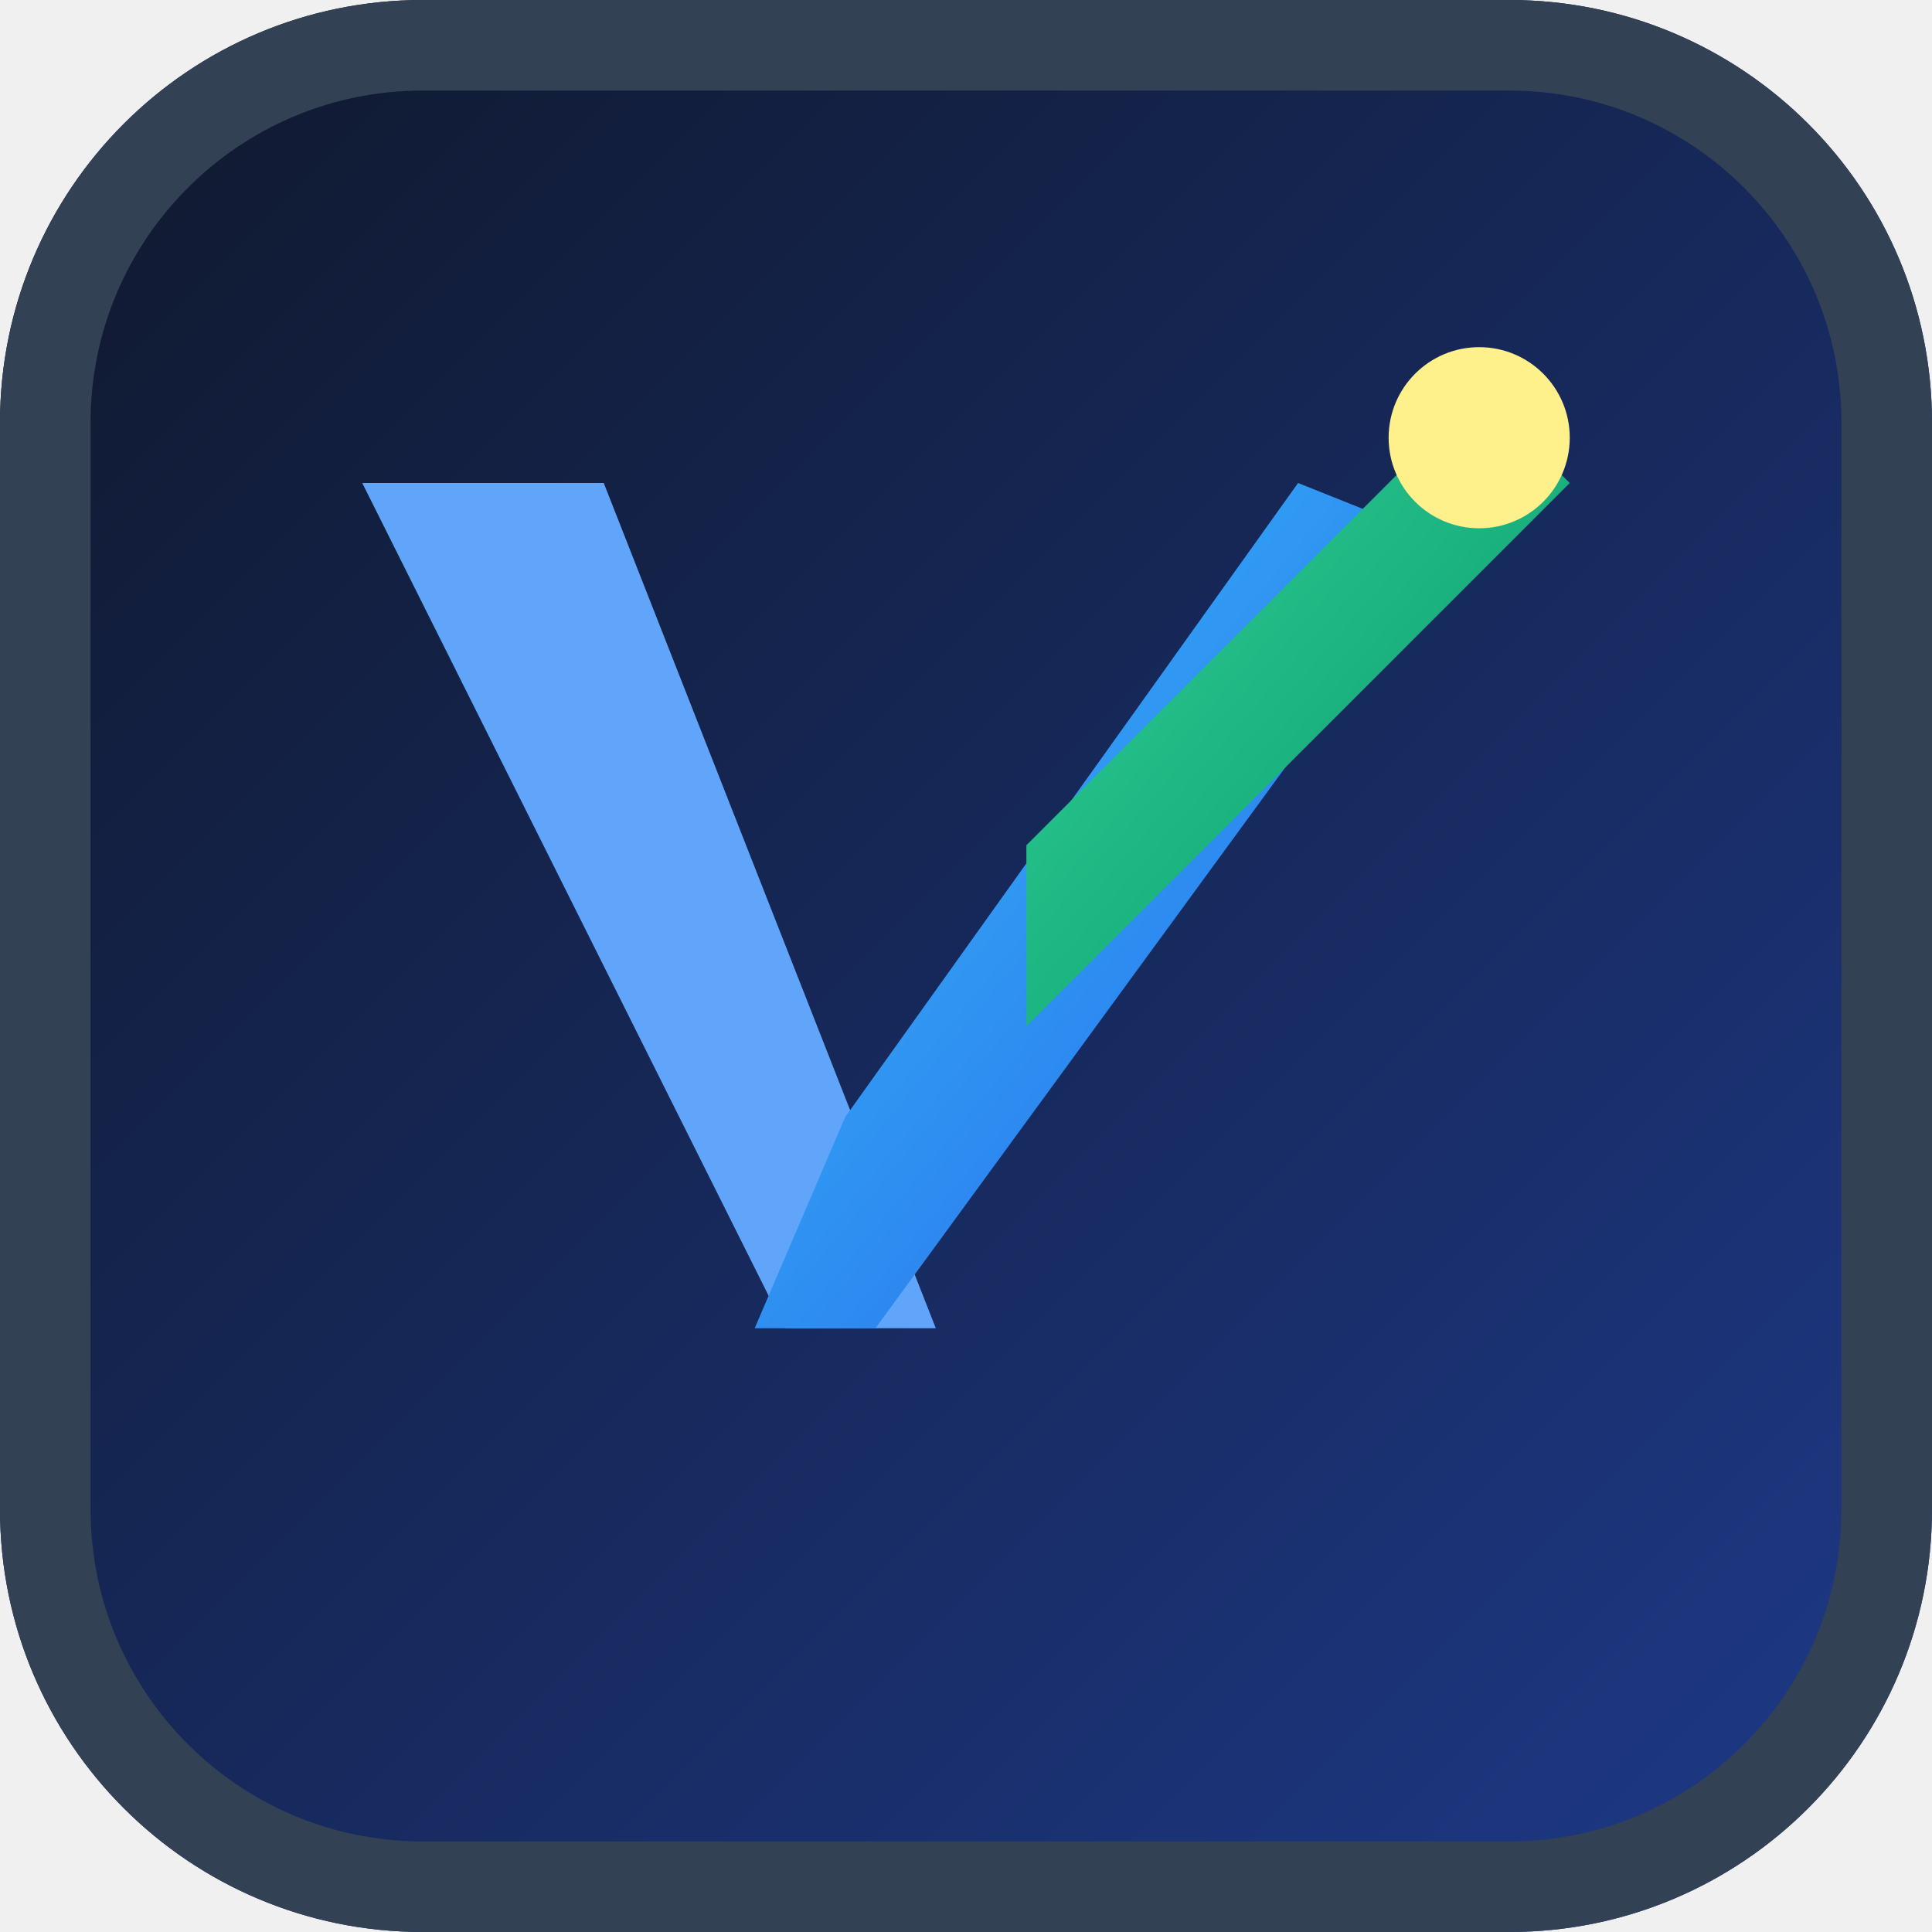
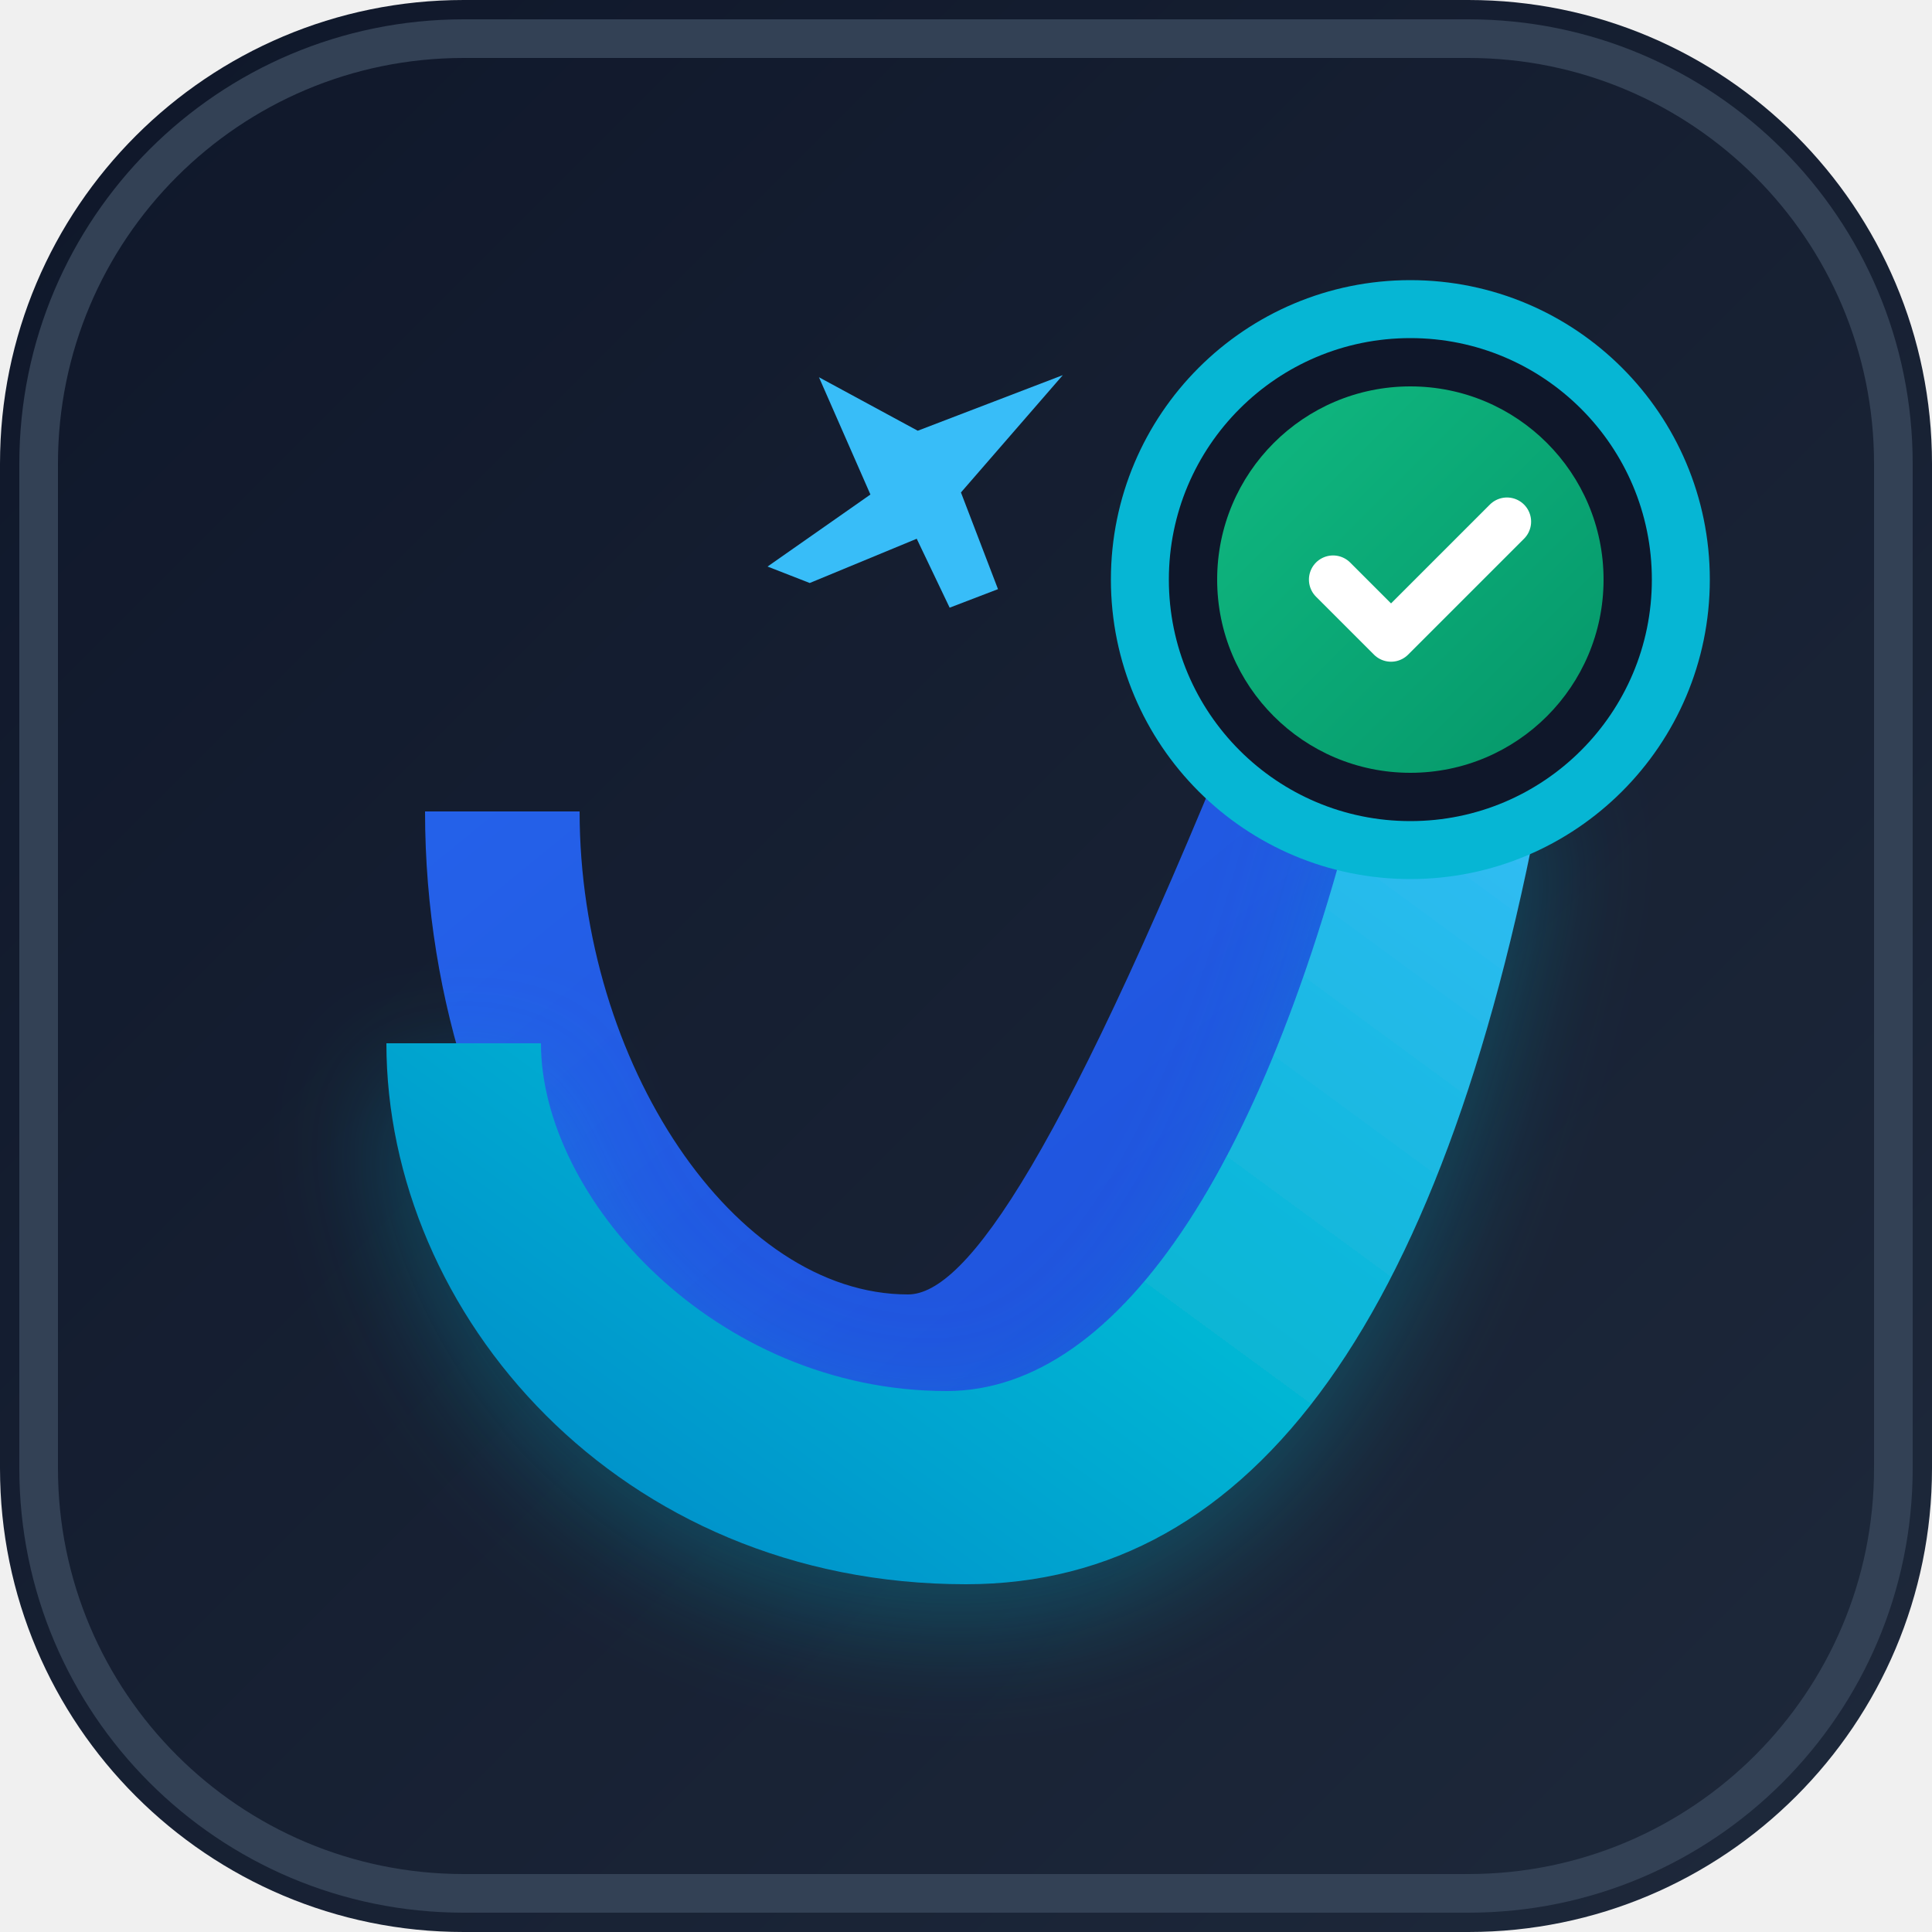
- <svg xmlns="http://www.w3.org/2000/svg" viewBox="0 0 32 32" width="32" height="32">
+ <svg xmlns="http://www.w3.org/2000/svg" viewBox="0 0 100 100" width="100%" height="100%">
  <defs>
-     <linearGradient id="bg" x1="0%" y1="0%" x2="100%" y2="100%">
+     <linearGradient id="fav-bg" x1="0%" y1="0%" x2="100%" y2="100%">
      <stop offset="0%" stop-color="#0f172a" />
-       <stop offset="100%" stop-color="#1e3a8a" />
+       <stop offset="100%" stop-color="#1e293b" />
    </linearGradient>
-     <linearGradient id="gold" x1="0%" y1="0%" x2="100%" y2="100%">
-       <stop offset="0%" stop-color="#38bdf8" />
-       <stop offset="100%" stop-color="#2563eb" />
+     <linearGradient id="flight-cyan" x1="0%" y1="100%" x2="100%" y2="0%">
+       <stop offset="0%" stop-color="#0284c7" />
+       <stop offset="50%" stop-color="#06b6d4" />
+       <stop offset="100%" stop-color="#38bdf8" />
    </linearGradient>
-     <linearGradient id="check" x1="0%" y1="0%" x2="100%" y2="100%">
-       <stop offset="0%" stop-color="#34d399" />
+     <linearGradient id="flight-blue" x1="0%" y1="0%" x2="100%" y2="100%">
+       <stop offset="0%" stop-color="#2563eb" />
+       <stop offset="100%" stop-color="#1d4ed8" />
+     </linearGradient>
+     <linearGradient id="check-emerald" x1="0%" y1="0%" x2="100%" y2="100%">
+       <stop offset="0%" stop-color="#10b981" />
      <stop offset="100%" stop-color="#059669" />
    </linearGradient>
+     <filter id="glow" x="-20%" y="-20%" width="140%" height="140%">
+       <feDropShadow dx="0" dy="2" stdDeviation="3" flood-color="#06b6d4" flood-opacity="0.3" />
+     </filter>
  </defs>
-   <rect width="32" height="32" rx="7" fill="url(#bg)" />
-   <rect x="0.75" y="0.75" width="30.5" height="30.5" rx="6.25" fill="none" stroke="#334155" stroke-width="1.5" />
-   <path d="M6 8 L13 22 L15.5 22 L10 8 Z" fill="#60a5fa" />
-   <path d="M12.5 22 L14.5 22 L24 9 L21.5 8 L14 18.5 Z" fill="url(#gold)" />
-   <path d="M17 14 L24.5 6.5 L26 8 L17 17 Z" fill="url(#check)" />
-   <circle cx="24.5" cy="7.25" r="1.5" fill="#fef08a" />
+   <rect width="100" height="100" rx="24" fill="url(#fav-bg)" />
+   <rect x="2" y="2" width="96" height="96" rx="22" fill="none" stroke="#334155" stroke-width="2" />
+   <path d="M 22 42 C 22 62, 35 78, 48 78 C 55 78, 62 72, 74 38 L 65 35 C 55 60, 50 67, 47 67 C 38 67, 30 55, 30 42 Z" fill="url(#flight-blue)" />
+   <path d="M 20 54 C 20 68, 32 82, 50 82 C 65 82, 75 68, 80 40 L 71 38 C 66 60, 58 72, 49 72 C 37 72, 28 62, 28 54 Z" fill="url(#flight-cyan)" filter="url(#glow)" />
+   <g transform="translate(36, 24) rotate(-35) scale(0.65)">
+     <path d="M 12 0 L 16 8 L 28 11 L 16 14 L 14 22 L 10 21 L 11 15 L 2 13 L 0 10 L 10 10 Z" fill="#38bdf8" />
+   </g>
+   <g transform="translate(73, 30)">
+     <circle cx="0" cy="0" r="14" fill="#0f172a" stroke="#06b6d4" stroke-width="3" />
+     <circle cx="0" cy="0" r="10" fill="url(#check-emerald)" />
+     <path d="M -4 0 L -1 3 L 5 -3" fill="none" stroke="#ffffff" stroke-width="2.5" stroke-linecap="round" stroke-linejoin="round" />
+   </g>
</svg>
